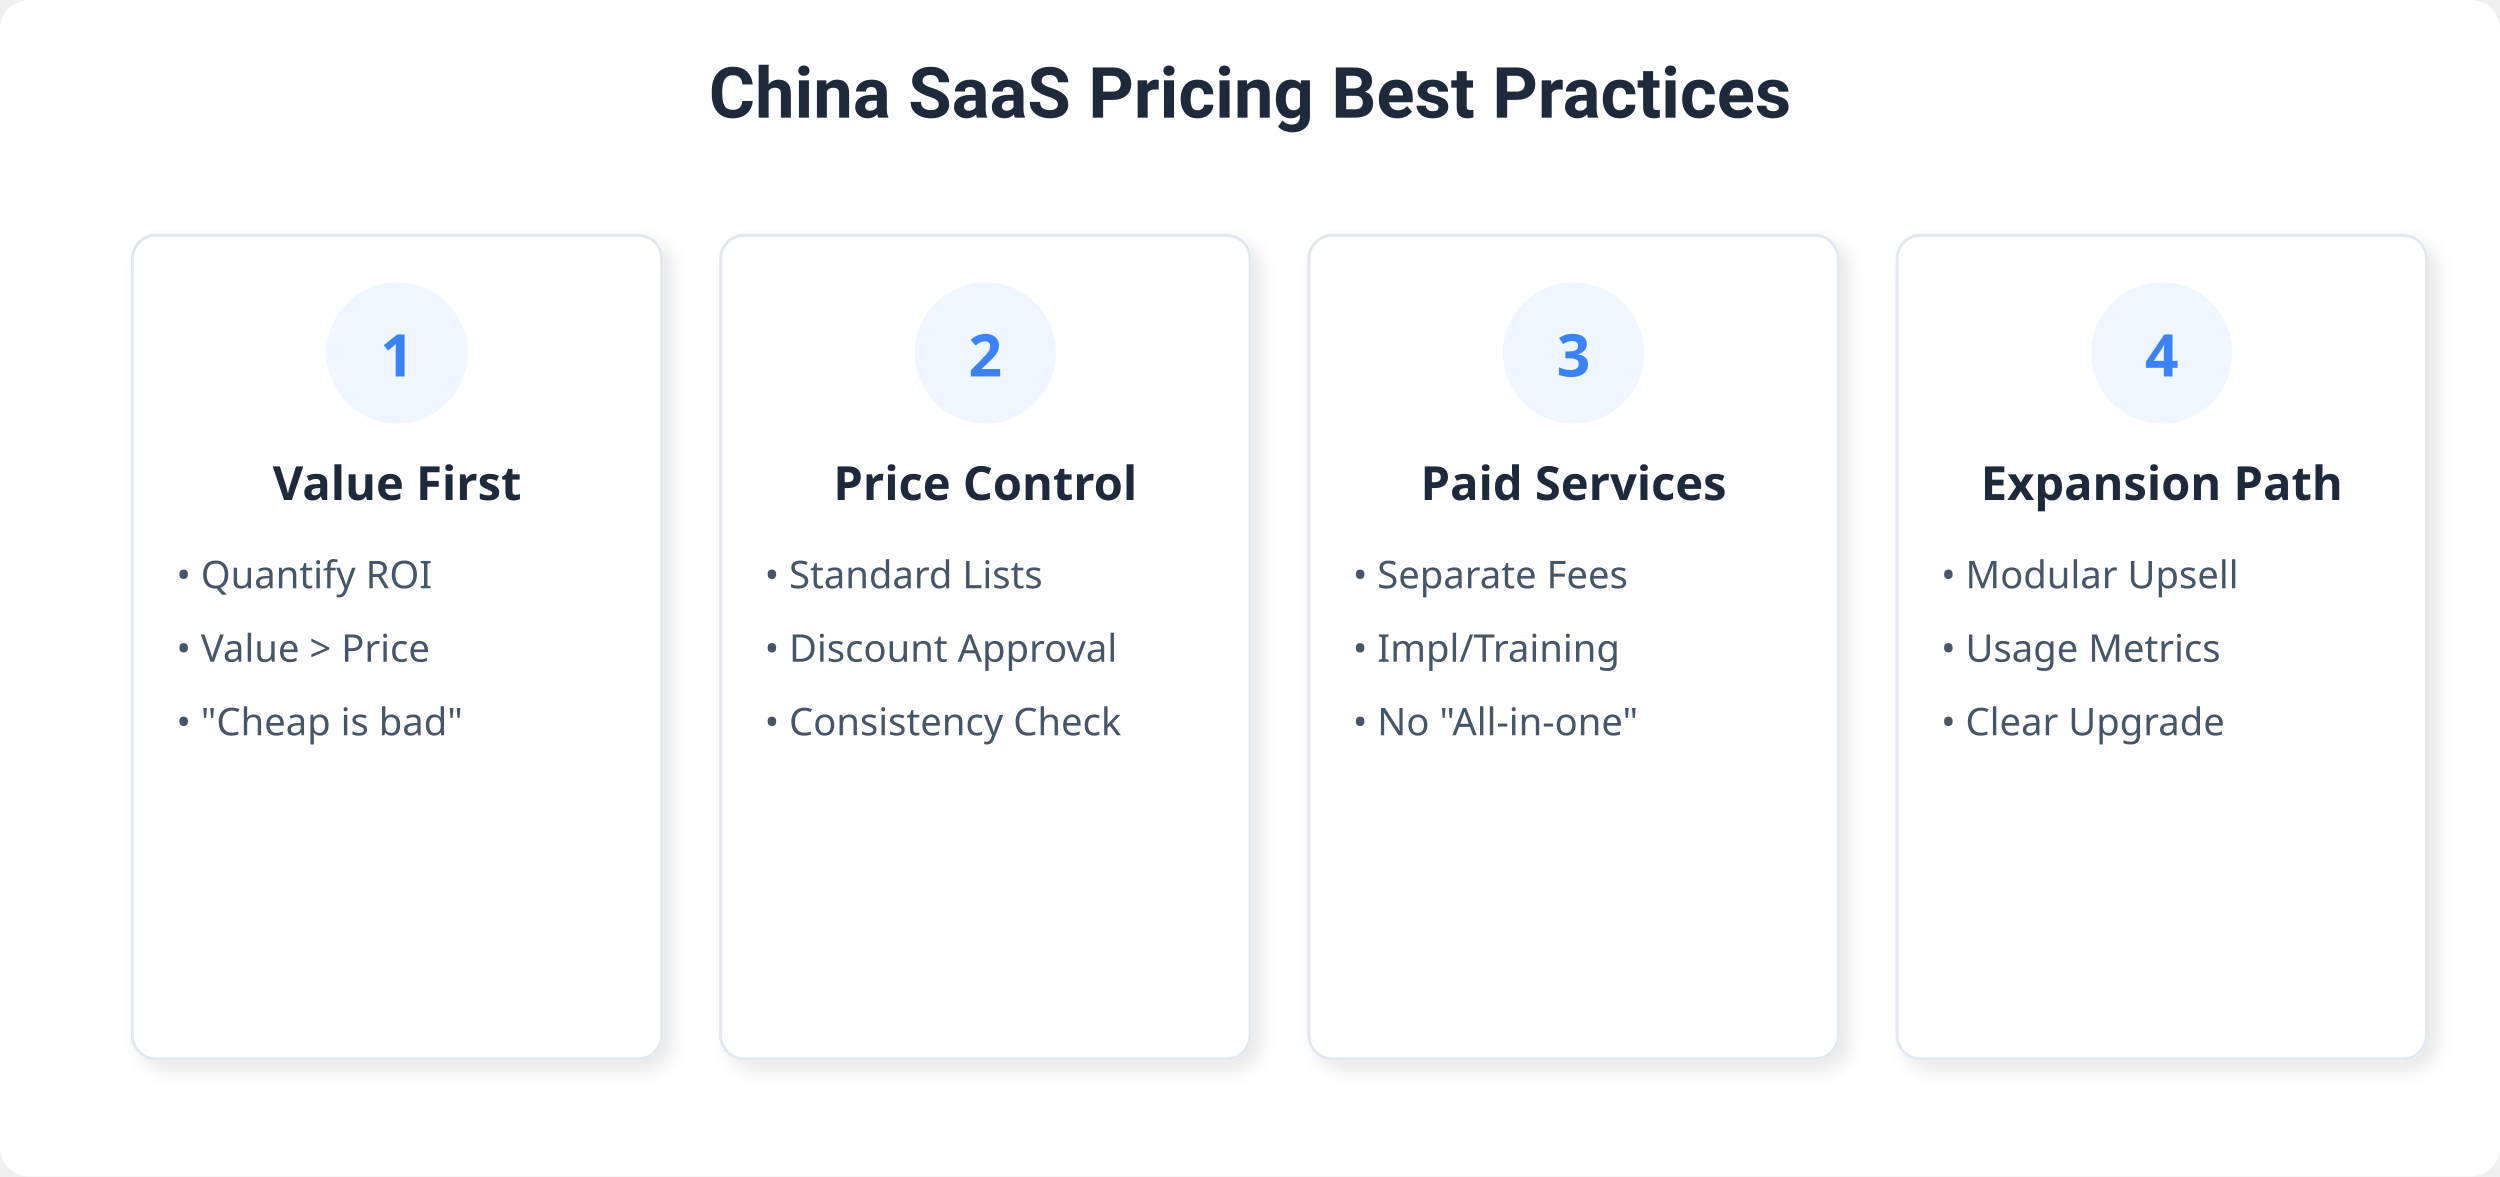
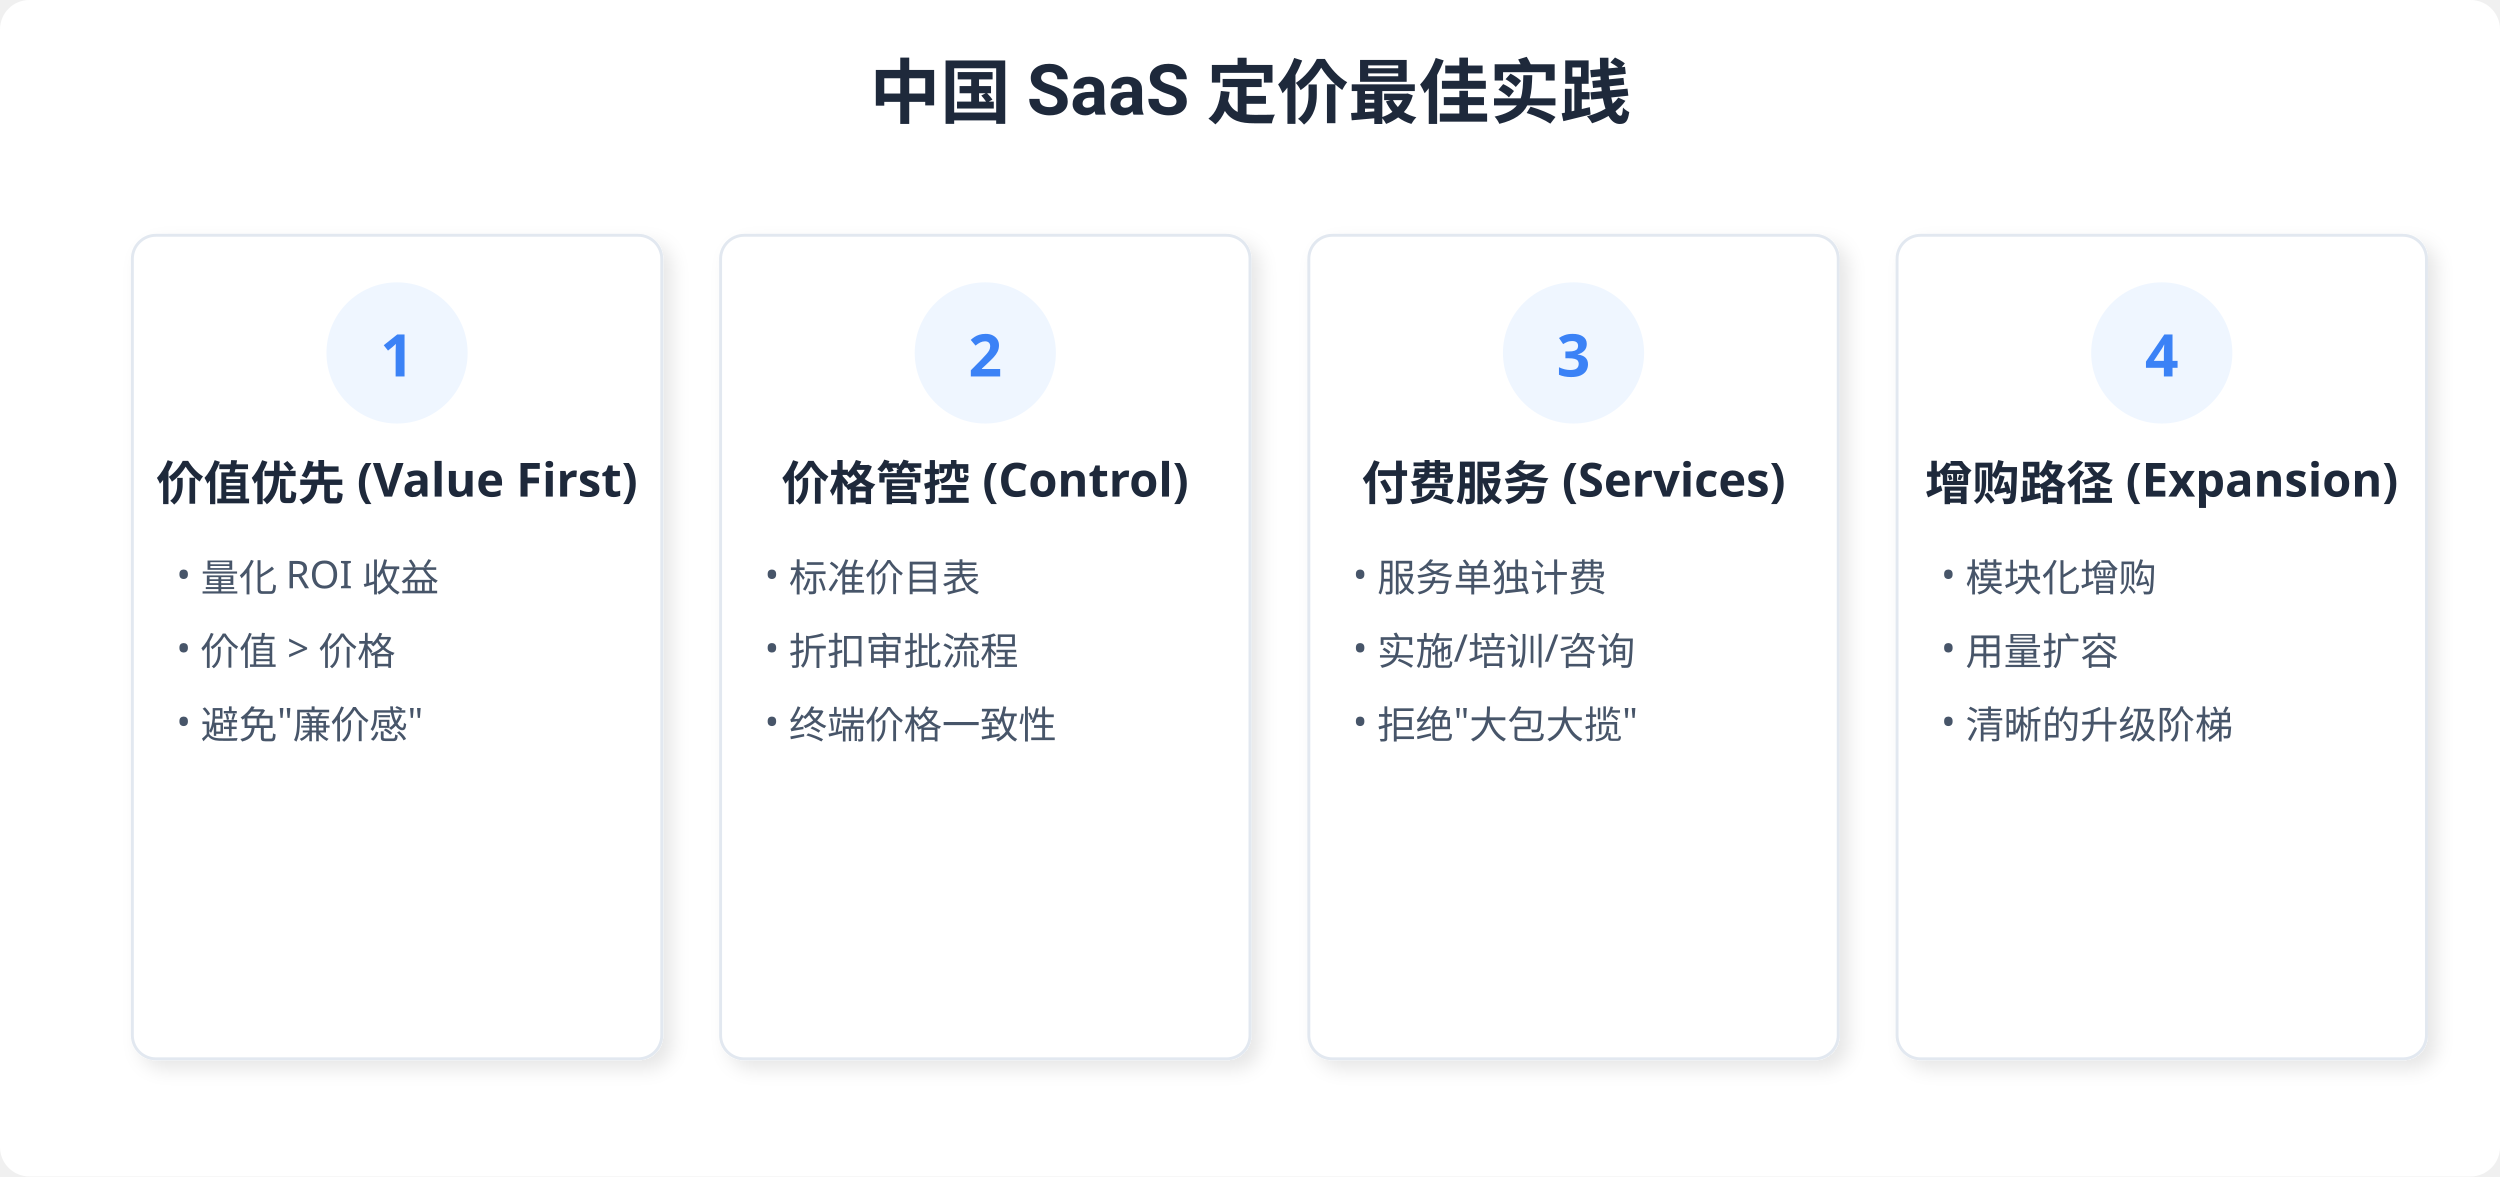
<svg xmlns="http://www.w3.org/2000/svg" width="850" height="400">
  <defs>
    <filter id="shadow" x="-20%" y="-20%" width="140%" height="140%">
      <feDropShadow dx="3" dy="3" stdDeviation="3" flood-color="#000000" flood-opacity="0.1" />
    </filter>
    <style>
      .title { font-family: -apple-system, BlinkMacSystemFont, 'Segoe UI', Roboto, Helvetica, Arial, sans-serif; font-size: 24px; font-weight: bold; fill: #1e293b; }
      .card-title { font-family: sans-serif; font-size: 16px; font-weight: bold; fill: #1e293b; }
      .bullet { font-family: sans-serif; font-size: 13px; fill: #475569; }
      .icon-circle { fill: #EFF6FF; }
      .icon-text { font-family: sans-serif; font-size: 20px; font-weight: bold; fill: #3B82F6; }
    </style>
  </defs>
  <rect width="100%" height="100%" fill="#ffffff" rx="10" />
-   <text x="425" y="40" text-anchor="middle" class="title">China SaaS Pricing Best Practices</text>
+   <text x="425" y="40" text-anchor="middle" class="title">中国 SaaS 定价最佳实践</text>
  <g transform="translate(45, 80)">
    <g transform="translate(0, 0)">
      <rect x="0" y="0" width="180" height="280" rx="8" fill="#ffffff" stroke="#e2e8f0" stroke-width="1" filter="url(#shadow)" />
      <circle cx="90" cy="40" r="24" class="icon-circle" />
      <text x="90" y="48" text-anchor="middle" class="icon-text">1</text>
-       <text x="90" y="90" text-anchor="middle" class="card-title">Value First</text>
+       <text x="90" y="90" text-anchor="middle" class="card-title">价值优先 (Value First)</text>
      <g transform="translate(15, 120)">
-         <text x="0" y="0" class="bullet">• Quantify ROI</text>
-         <text x="0" y="25" class="bullet">• Value &gt; Price</text>
-         <text x="0" y="50" class="bullet">• "Cheap is bad"</text>
+         <text x="0" y="0" class="bullet">• 量化 ROI 收益</text>
+         <text x="0" y="25" class="bullet">• 价值 &gt; 价格</text>
+         <text x="0" y="50" class="bullet">• 避免"廉价感"</text>
      </g>
    </g>
    <g transform="translate(200, 0)">
      <rect x="0" y="0" width="180" height="280" rx="8" fill="#ffffff" stroke="#e2e8f0" stroke-width="1" filter="url(#shadow)" />
      <circle cx="90" cy="40" r="24" class="icon-circle" />
      <text x="90" y="48" text-anchor="middle" class="icon-text">2</text>
-       <text x="90" y="90" text-anchor="middle" class="card-title">Price Control</text>
+       <text x="90" y="90" text-anchor="middle" class="card-title">价格管控 (Control)</text>
      <g transform="translate(15, 120)">
-         <text x="0" y="0" class="bullet">• Standard Lists</text>
-         <text x="0" y="25" class="bullet">• Discount Approval</text>
-         <text x="0" y="50" class="bullet">• Consistency Check</text>
+         <text x="0" y="0" class="bullet">• 标准价目表</text>
+         <text x="0" y="25" class="bullet">• 折扣审批流程</text>
+         <text x="0" y="50" class="bullet">• 终端价格一致性</text>
      </g>
    </g>
    <g transform="translate(400, 0)">
      <rect x="0" y="0" width="180" height="280" rx="8" fill="#ffffff" stroke="#e2e8f0" stroke-width="1" filter="url(#shadow)" />
      <circle cx="90" cy="40" r="24" class="icon-circle" />
      <text x="90" y="48" text-anchor="middle" class="icon-text">3</text>
-       <text x="90" y="90" text-anchor="middle" class="card-title">Paid Services</text>
+       <text x="90" y="90" text-anchor="middle" class="card-title">付费服务 (Services)</text>
      <g transform="translate(15, 120)">
-         <text x="0" y="0" class="bullet">• Separate Fees</text>
-         <text x="0" y="25" class="bullet">• Impl/Training</text>
-         <text x="0" y="50" class="bullet">• No "All-in-one"</text>
+         <text x="0" y="0" class="bullet">• 服务单独计费</text>
+         <text x="0" y="25" class="bullet">• 实施/培训/咨询</text>
+         <text x="0" y="50" class="bullet">• 拒绝"大包大揽"</text>
      </g>
    </g>
    <g transform="translate(600, 0)">
      <rect x="0" y="0" width="180" height="280" rx="8" fill="#ffffff" stroke="#e2e8f0" stroke-width="1" filter="url(#shadow)" />
      <circle cx="90" cy="40" r="24" class="icon-circle" />
      <text x="90" y="48" text-anchor="middle" class="icon-text">4</text>
-       <text x="90" y="90" text-anchor="middle" class="card-title">Expansion Path</text>
+       <text x="90" y="90" text-anchor="middle" class="card-title">增购路径 (Expansion)</text>
      <g transform="translate(15, 120)">
-         <text x="0" y="0" class="bullet">• Modular Upsell</text>
-         <text x="0" y="25" class="bullet">• Usage Metrics</text>
-         <text x="0" y="50" class="bullet">• Clear Upgrade</text>
+         <text x="0" y="0" class="bullet">• 模块化增购</text>
+         <text x="0" y="25" class="bullet">• 用量扩容</text>
+         <text x="0" y="50" class="bullet">• 清晰的升级阶梯</text>
      </g>
    </g>
  </g>
</svg>
